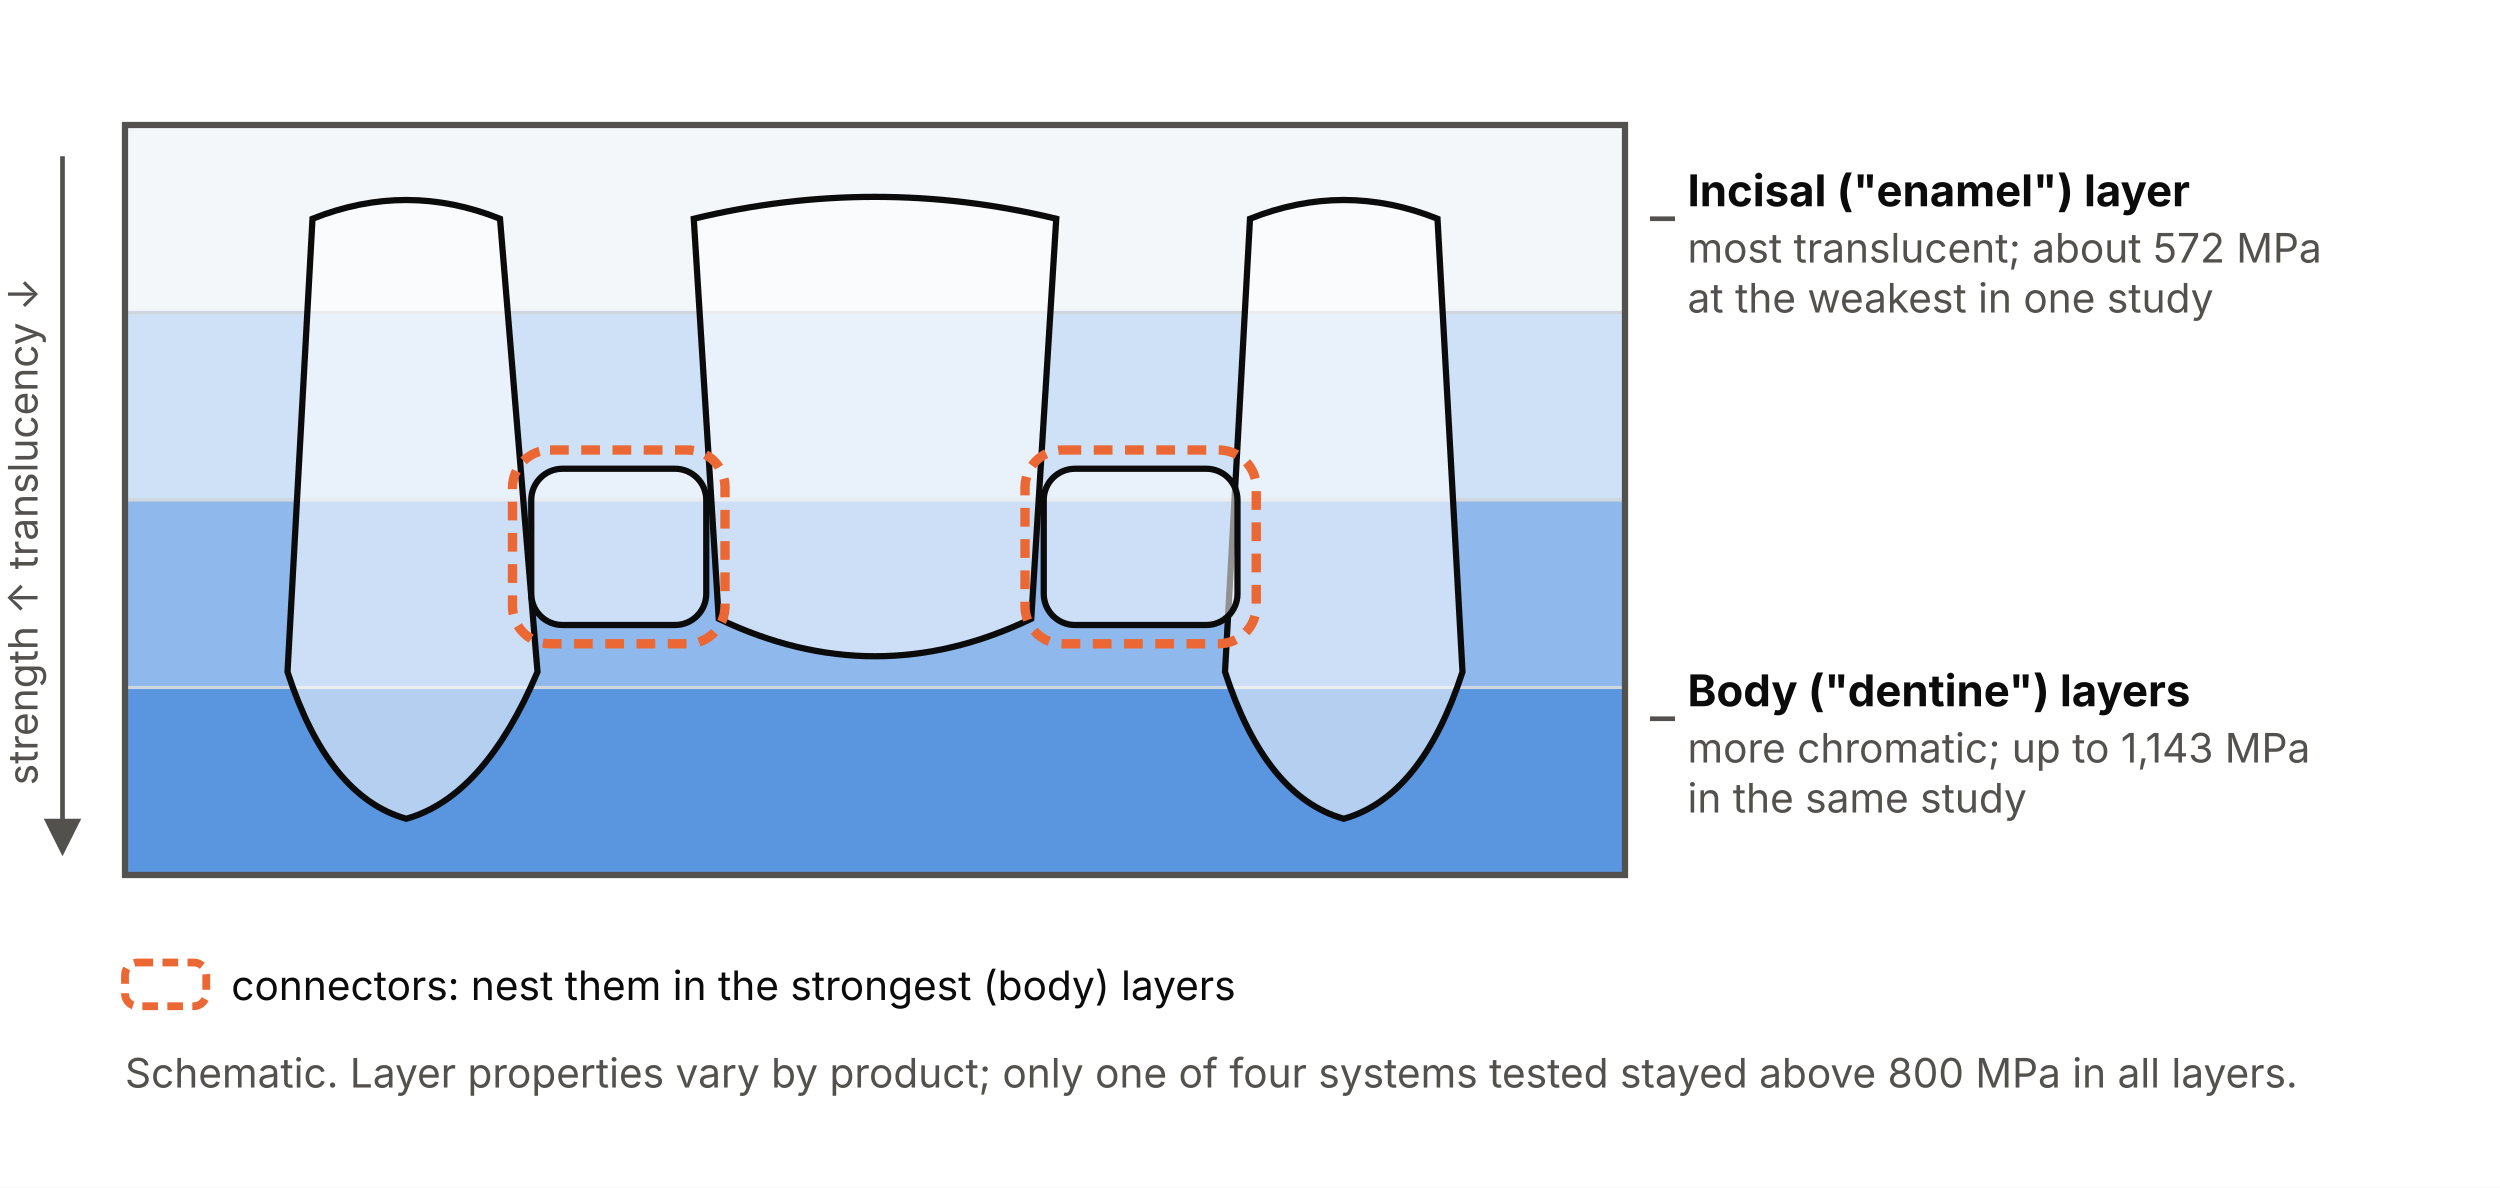
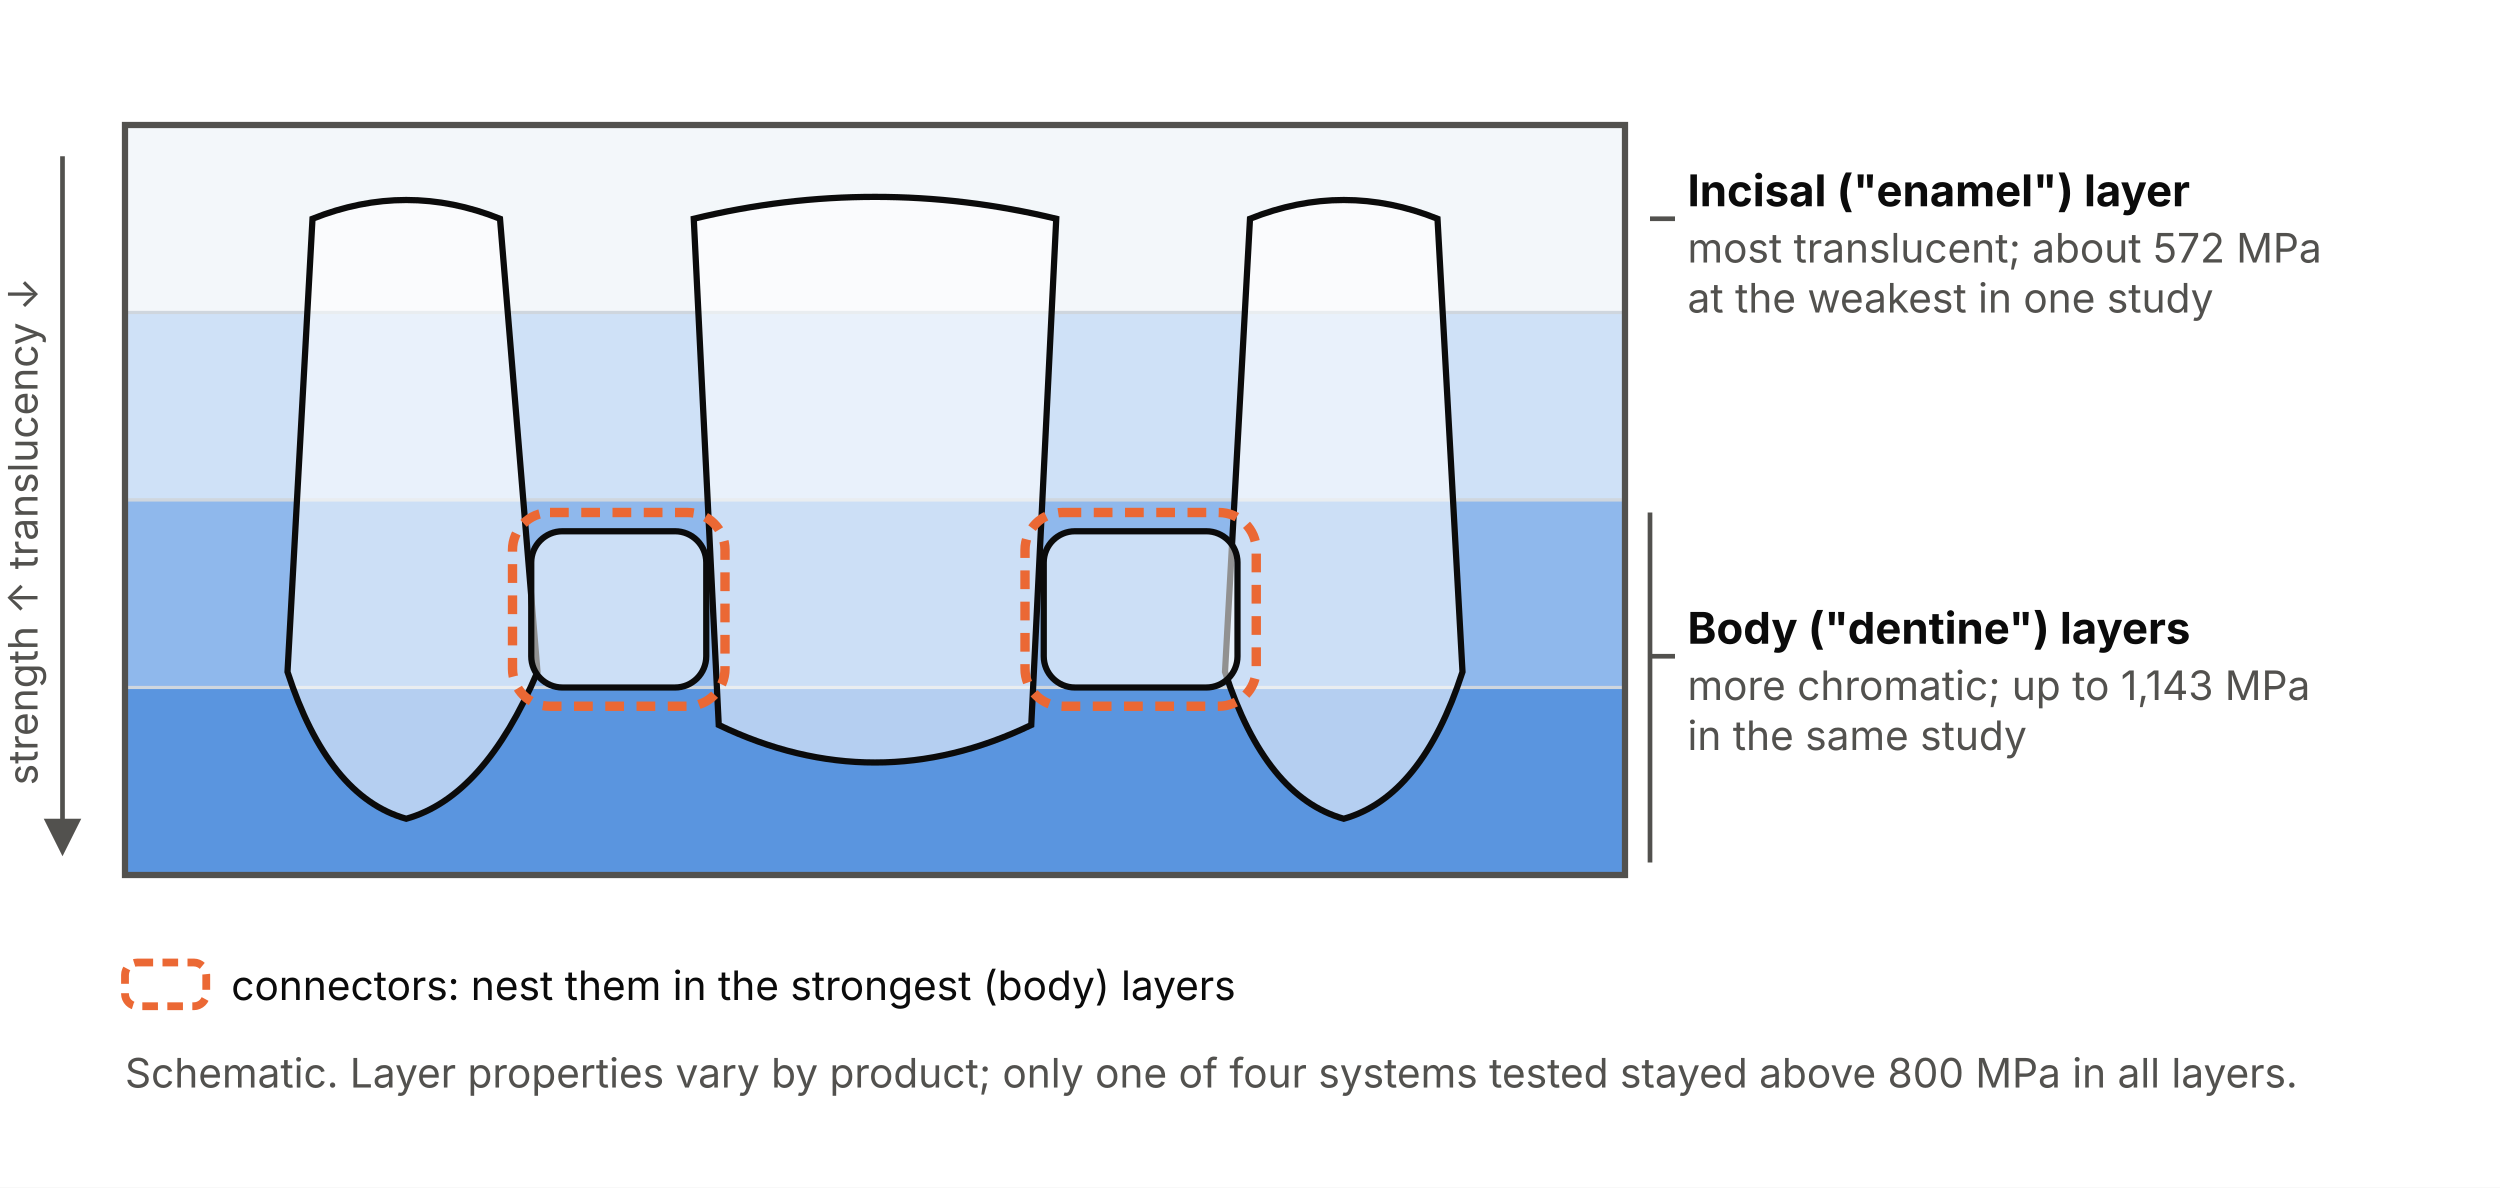
<svg xmlns="http://www.w3.org/2000/svg" viewBox="0 0 800 380" role="img" font-family="Inter, Carlito, 'DejaVu Sans', sans-serif">
  <rect width="800" height="380" fill="#ffffff" />
  <g>
    <rect x="40" y="40" width="480" height="60" fill="#f3f7fa" stroke="#cfd6de" />
    <rect x="40" y="100" width="480" height="60" fill="#cfe1f7" stroke="#cfd6de" />
    <rect x="40" y="160" width="480" height="60" fill="#8fb8ec" stroke="#cfd6de" />
    <rect x="40" y="220" width="480" height="60" fill="#5a95df" stroke="#cfd6de" />
    <rect x="40" y="40" width="480" height="240" fill="none" stroke="#52514e" stroke-width="2" />
  </g>
  <g fill="#ffffff" fill-opacity="0.55" stroke="#0b0b0b" stroke-width="2">
    <path d="M100,70 Q130,58 160,70 L172,215 Q155,255 130,262 Q105,255 92,215 Z" />
-     <path d="M222,70 Q280,56 338,70 L330,198 Q280,222 230,198 Z" />
+     <path d="M222,70 Q280,56 338,70 L330,232 Q280,256 230,232 Z" />
    <path d="M400,70 Q430,58 460,70 L468,215 Q455,255 430,262 Q405,255 392,215 Z" />
-     <rect x="170" y="150" width="56" height="50" rx="10" />
-     <rect x="334" y="150" width="62" height="50" rx="10" />
+     <rect x="170" y="170" width="56" height="50" rx="10" />
+     <rect x="334" y="170" width="62" height="50" rx="10" />
  </g>
  <g fill="none" stroke="#eb6834" stroke-width="3" stroke-dasharray="6 4">
-     <rect x="164" y="144" width="68" height="62" rx="12" />
-     <rect x="328" y="144" width="74" height="62" rx="12" />
+     <rect x="164" y="164" width="68" height="62" rx="12" />
+     <rect x="328" y="164" width="74" height="62" rx="12" />
  </g>
  <g font-size="14" fill="#0b0b0b">
    <text x="540" y="66" font-weight="700">Incisal ("enamel") layer</text>
    <text x="540" y="84" font-size="13" fill="#52514e">most translucent; about 572 MPa</text>
    <text x="540" y="100" font-size="13" fill="#52514e">at the weakest in one study</text>
-     <text x="540" y="226" font-weight="700">Body ("dentine") layers</text>
-     <text x="540" y="244" font-size="13" fill="#52514e">more chromatic; up to 1,143 MPa</text>
-     <text x="540" y="260" font-size="13" fill="#52514e">in the same study</text>
+     <text x="540" y="206" font-weight="700">Body ("dentine") layers</text>
+     <text x="540" y="224" font-size="13" fill="#52514e">more chromatic; up to 1,143 MPa</text>
+     <text x="540" y="240" font-size="13" fill="#52514e">in the same study</text>
  </g>
  <line x1="528" y1="70" x2="536" y2="70" stroke="#52514e" stroke-width="1.5" />
-   <line x1="528" y1="230" x2="536" y2="230" stroke="#52514e" stroke-width="1.5" />
+   <line x1="528" y1="164" x2="528" y2="276" stroke="#52514e" stroke-width="1.5" />
+   <line x1="528" y1="210" x2="536" y2="210" stroke="#52514e" stroke-width="1.5" />
  <g font-size="13" fill="#52514e">
    <line x1="20" y1="50" x2="20" y2="270" stroke="#52514e" stroke-width="1.5" />
    <path d="M14,262 L20,274 L26,262" fill="#52514e" />
    <text x="0" y="0" transform="translate(12,170) rotate(-90)" text-anchor="middle">strength ↑ translucency ↓</text>
  </g>
  <g transform="translate(40,312)" font-size="13" fill="#0b0b0b">
    <rect x="0" y="-4" width="26" height="14" rx="4" fill="none" stroke="#eb6834" stroke-width="2.5" stroke-dasharray="5 3" />
    <text x="34" y="8">connectors: nest them in the strongest (body) layers</text>
    <text x="0" y="36" fill="#52514e">Schematic. Layer properties vary by product; only one of four systems tested stayed above 800 MPa in all layers.</text>
  </g>
</svg>
